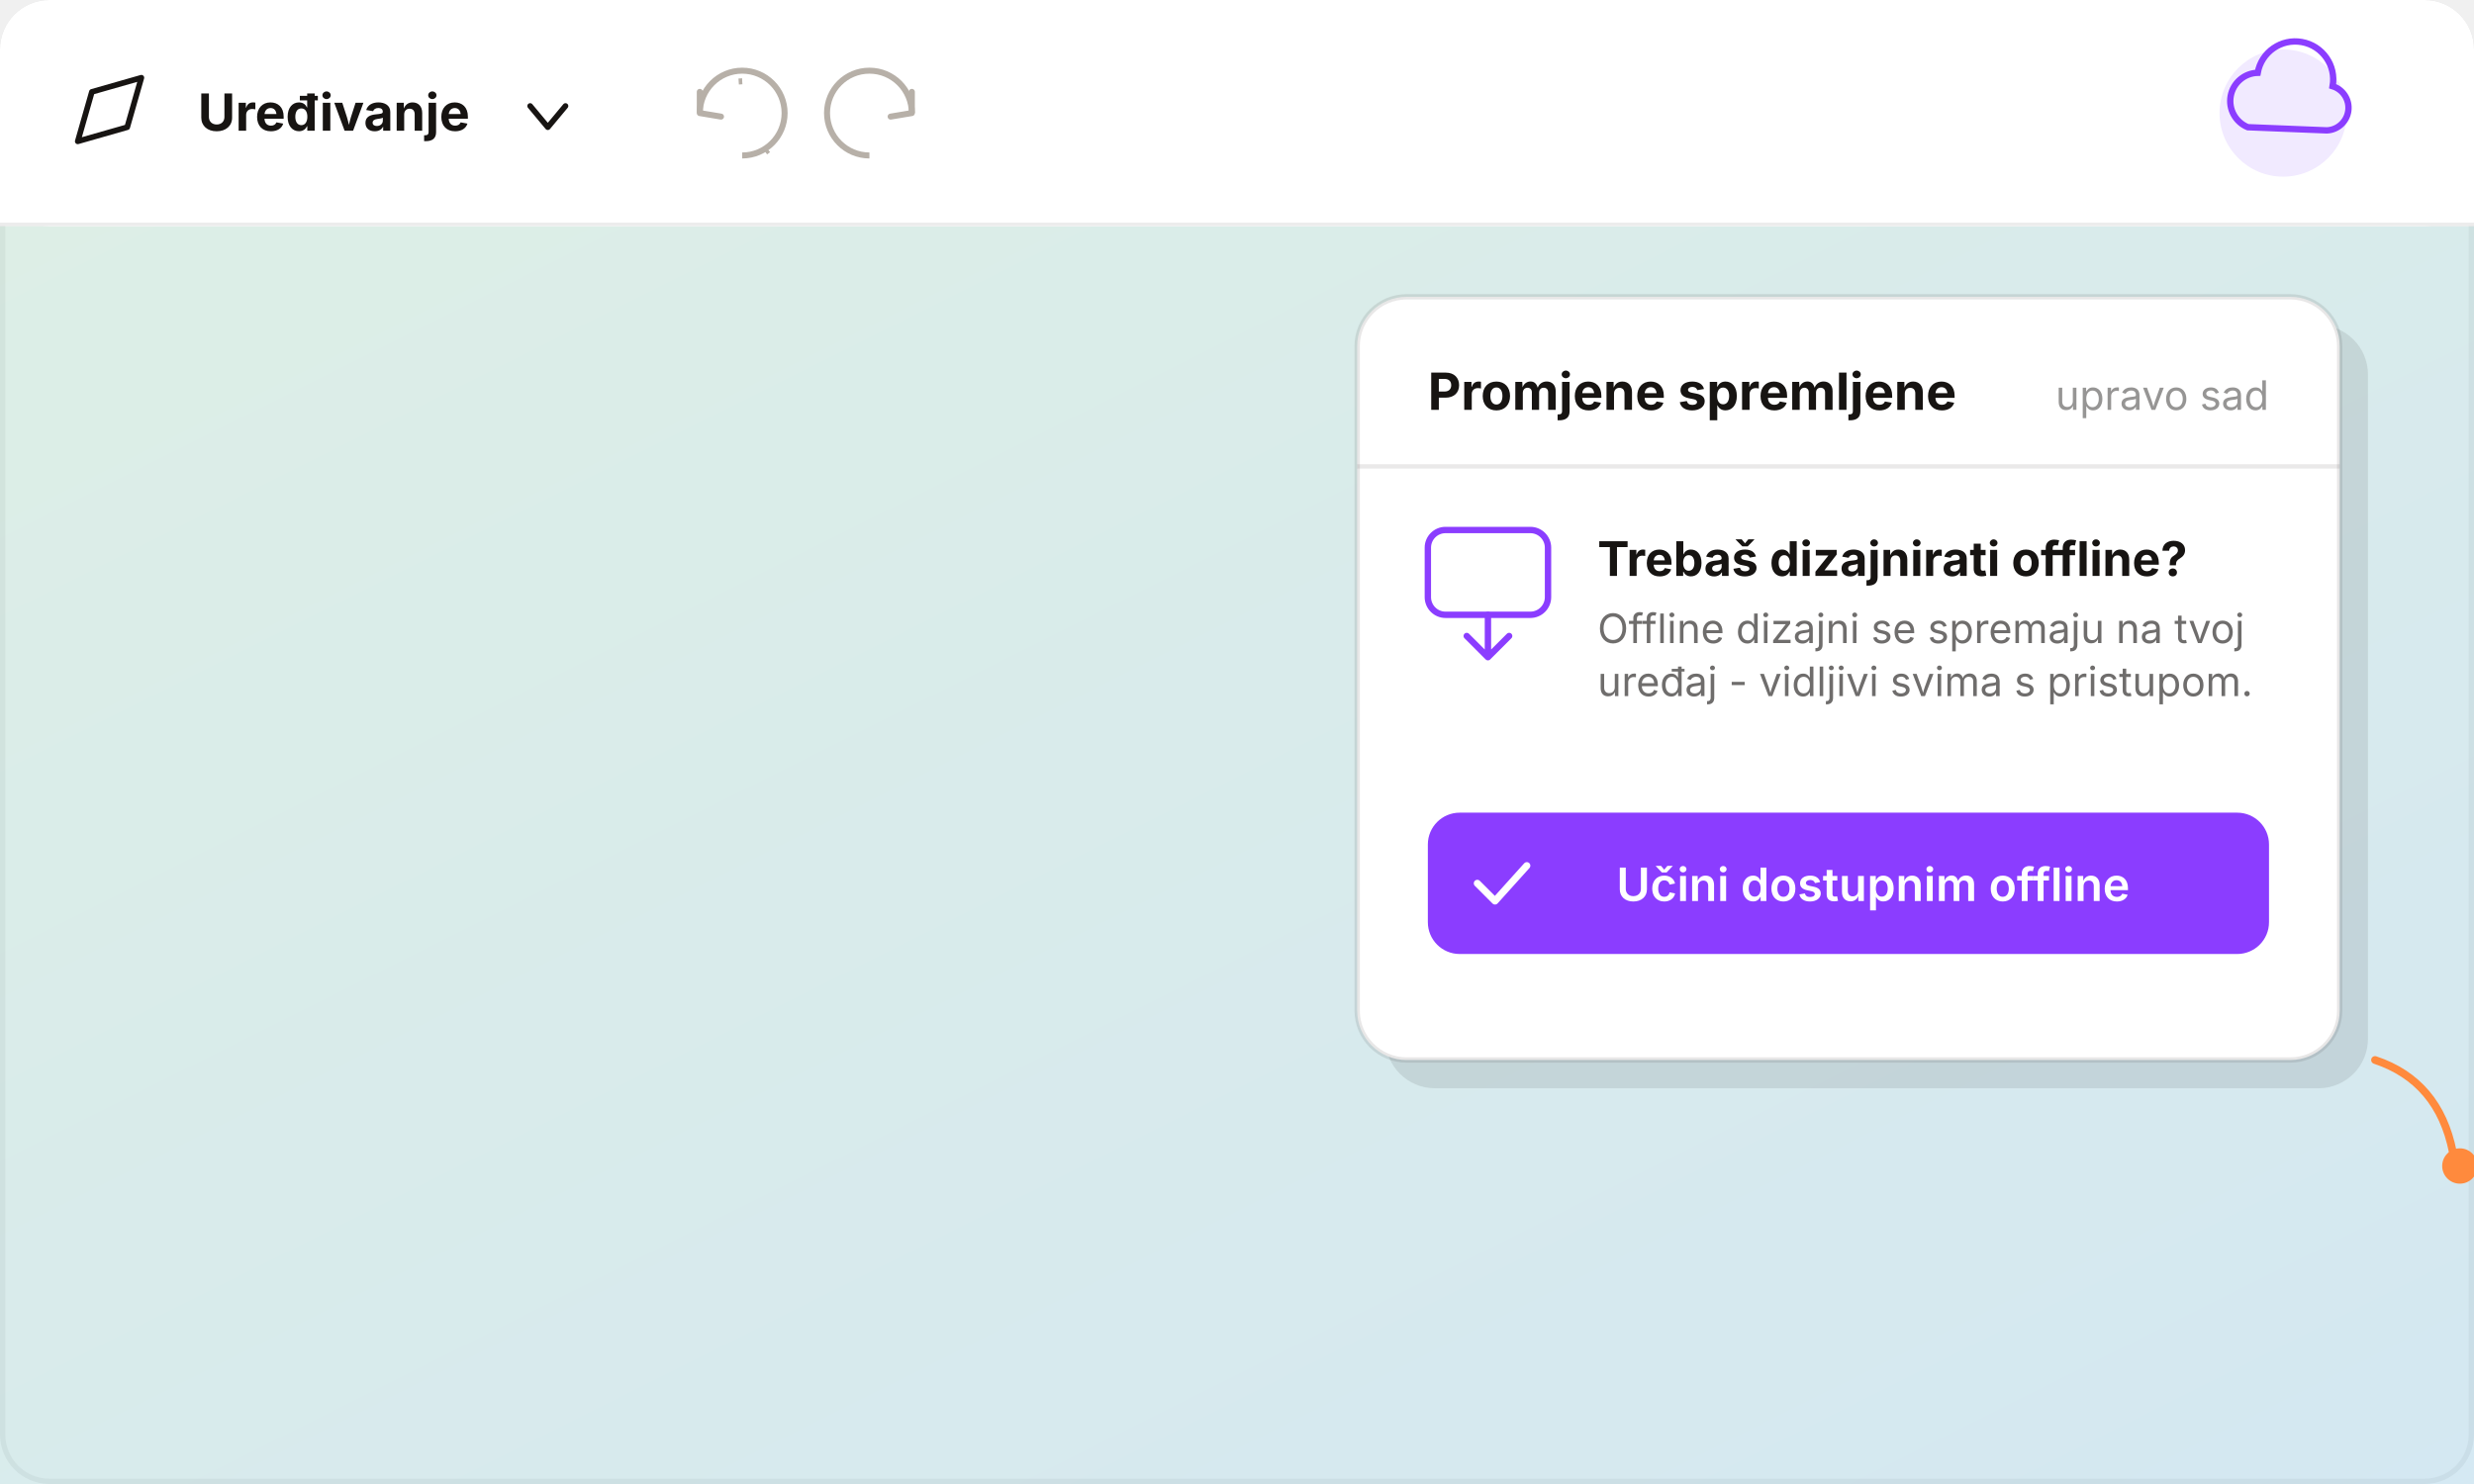
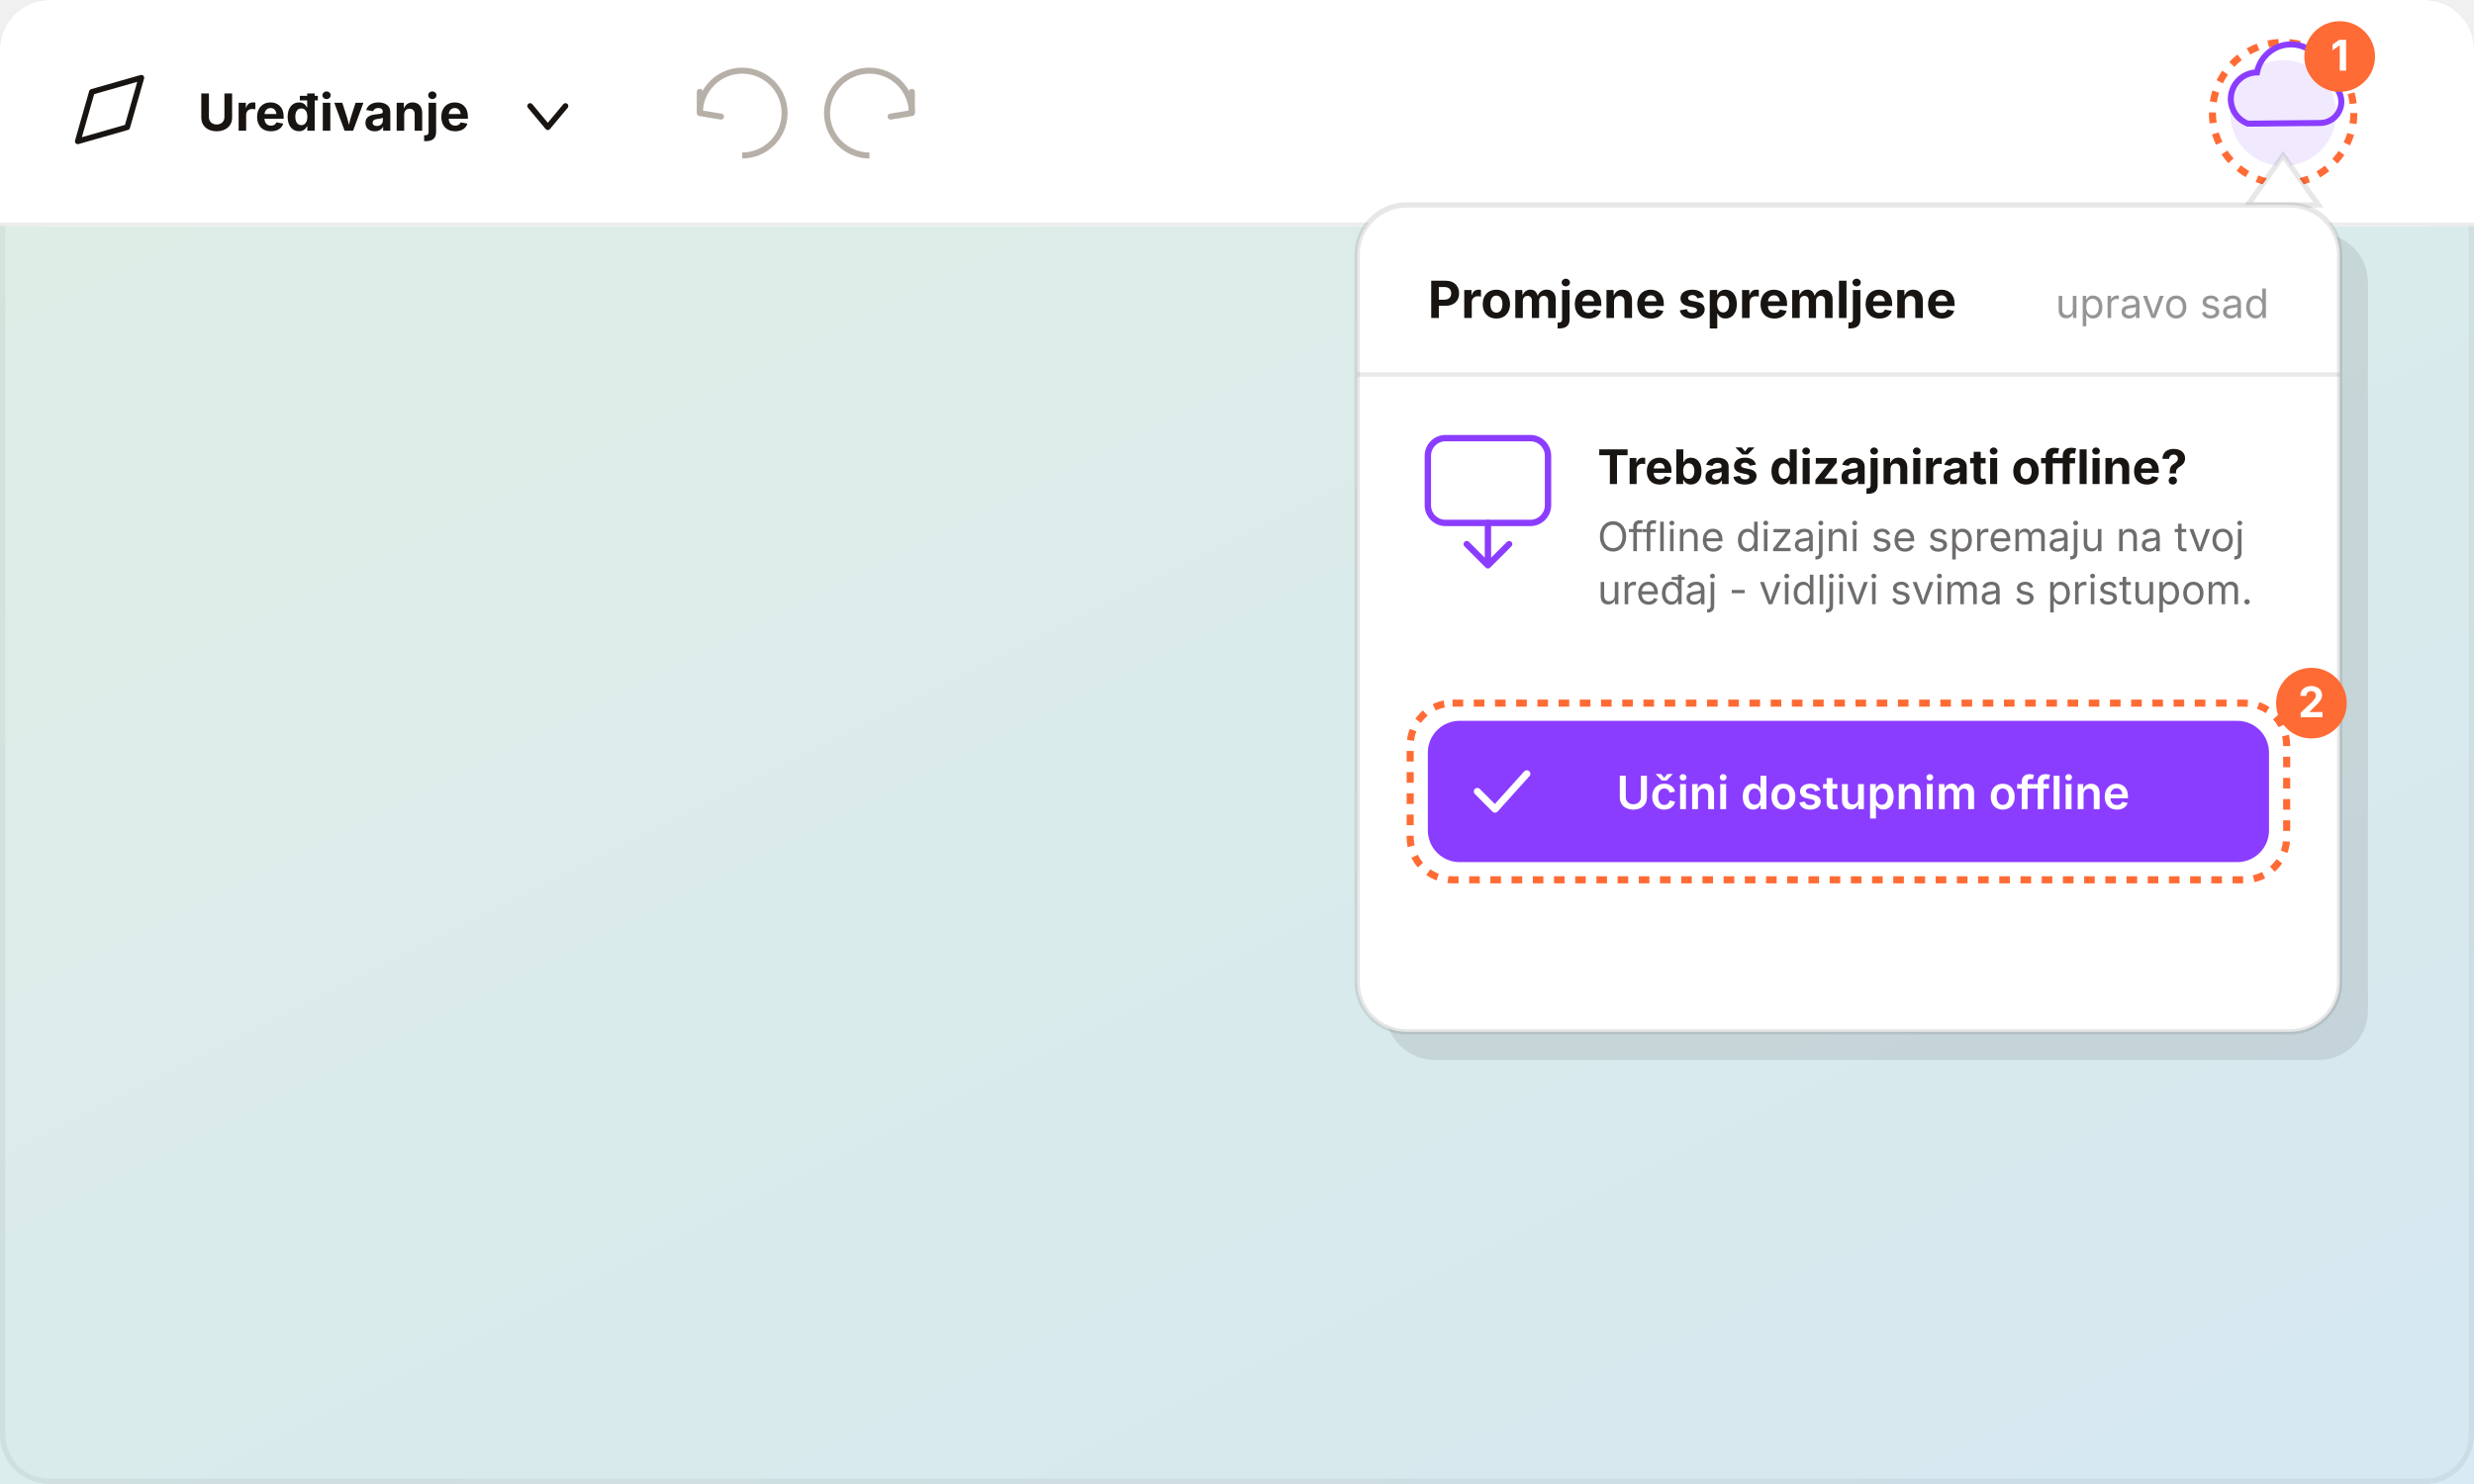
- <svg xmlns="http://www.w3.org/2000/svg" viewBox="0 0 700 420" font-family="Inter, Arial, sans-serif" role="img" aria-label="Ilustracija: Canva skociprozor Promjene spremljene s gumbom Ucini dostupnim offline nakon klika na oblak ikonu">
+ <svg xmlns="http://www.w3.org/2000/svg" viewBox="0 0 700 420" font-family="Inter, Arial, sans-serif" role="img" aria-label="Ilustracija korak po korak: klikni oblak ikonu u Canvi (1), zatim gumb Ucini dostupnim offline u skociprozoru Promjene spremljene (2)">
  <rect x="0" y="0" width="700" height="420" rx="14" fill="#EDEDED" />
  <rect x="0.75" y="0.75" width="698.5" height="418.5" rx="13.25" fill="none" stroke="rgba(23,18,15,0.1)" stroke-width="1.5" />
  <defs>
    <linearGradient id="canvasGrad" x1="0" y1="0" x2="1" y2="1">
      <stop offset="0" stop-color="#CFEFE0" />
      <stop offset="1" stop-color="#BFE3F5" />
    </linearGradient>
  </defs>
-   <rect x="0" y="64" width="700" height="356" fill="url(#canvasGrad)" opacity="0.55" />
+   <rect x="0" y="64" width="700" height="356" fill="url(#canvasGrad)" opacity="0.5" />
  <rect x="0" y="0" width="700" height="64" rx="14" fill="#FFFFFF" />
  <rect x="0" y="50" width="700" height="14" fill="#FFFFFF" />
  <rect x="0" y="63" width="700" height="1" fill="rgba(23,18,15,0.08)" />
-   <path d="M28 22 l14 14 M42 22 l-14 14" stroke="#171412" stroke-width="0" />
  <path d="M22 40 l4 -14 l14 -4 l-4 14 z" fill="none" stroke="#171412" stroke-width="1.6" stroke-linejoin="round" />
  <text x="56" y="37" fill="#171412" font-size="14.5" font-weight="700">Uređivanje</text>
  <path d="M150 30 l5 6 l5 -6" fill="none" stroke="#171412" stroke-width="1.6" stroke-linecap="round" stroke-linejoin="round" />
  <g transform="translate(196,20)" stroke="#B7B0A8" stroke-width="1.7" fill="none">
-     <path d="M14 3 a11 11 0 1 0 0.5 0" stroke-dasharray="1 40" />
    <path d="M2 12 A12 12 0 1 1 14 24" />
    <path d="M2 12 l0 -6 M2 12 l6 1" stroke-linecap="round" stroke-linejoin="round" />
  </g>
  <g transform="translate(236,20) scale(-1,1) translate(-24,0)" stroke="#B7B0A8" stroke-width="1.7" fill="none">
    <path d="M2 12 A12 12 0 1 1 14 24" />
    <path d="M2 12 l0 -6 M2 12 l6 1" stroke-linecap="round" stroke-linejoin="round" />
  </g>
-   <circle cx="646" cy="32" r="18" fill="#F1EAFF" />
-   <path d="M636 36 a8 8 0 0 1 2.8 -15.4 A10.4 10.4 0 0 1 660 24.4 a6.4 6.4 0 0 1 -1.6 12.5 Z" fill="none" stroke="#8B3DFF" stroke-width="1.8" />
-   <rect x="392" y="92" width="278" height="216" rx="14" fill="#171412" opacity="0.10" />
-   <rect x="384" y="84" width="278" height="216" rx="14" fill="#FFFFFF" stroke="rgba(23,18,15,0.10)" stroke-width="1.5" />
-   <text x="404" y="116" fill="#171412" font-size="14.5" font-weight="700">Promjene spremljene</text>
-   <text x="642" y="116" fill="#171412" opacity="0.45" font-size="11.5" text-anchor="end">upravo sad</text>
-   <line x1="384" y1="132" x2="662" y2="132" stroke="rgba(23,18,15,0.09)" stroke-width="1.25" />
-   <rect x="404" y="150" width="34" height="24" rx="5" fill="none" stroke="#8B3DFF" stroke-width="1.8" />
-   <path d="M421 174 v12 m0 0 l-6 -6 m6 6 l6 -6" stroke="#8B3DFF" stroke-width="1.8" fill="none" stroke-linecap="round" stroke-linejoin="round" />
-   <text x="452" y="163" fill="#171412" font-size="13.5" font-weight="700">Trebaš dizajnirati offline?</text>
-   <text x="452" y="182" fill="#171412" opacity="0.62" font-size="11.5">Offline dizajni se spremaju na tvoj</text>
-   <text x="452" y="197" fill="#171412" opacity="0.62" font-size="11.5">uređaj - vidljivi svima s pristupom.</text>
-   <rect x="404" y="230" width="238" height="40" rx="9" fill="#8B3DFF" />
-   <path d="M418 250 l5 5 l9 -10" stroke="#FFFFFF" stroke-width="2" fill="none" stroke-linecap="round" stroke-linejoin="round" />
-   <text x="530" y="255" fill="#FFFFFF" font-size="13" font-weight="600" text-anchor="middle">Učini dostupnim offline</text>
-   <path d="M672 300 q18 6 22 26" fill="none" stroke="#FF8A3D" stroke-width="2.2" stroke-linecap="round" />
-   <circle cx="696" cy="330" r="5" fill="#FF8A3D" />
+   <circle cx="646" cy="32" r="20" fill="none" stroke="#FF6B35" stroke-width="2" stroke-dasharray="3 3" />
+   <circle cx="646" cy="32" r="15" fill="#F1EAFF" />
+   <path d="M636 35 a7.5 7.5 0 0 1 2.6 -14.5 A9.8 9.8 0 0 1 658 23 a6 6 0 0 1 -1.5 11.8 Z" fill="none" stroke="#8B3DFF" stroke-width="1.7" />
+   <circle cx="662" cy="16" r="10" fill="#FF6B35" />
+   <text x="662" y="20" fill="#FFFFFF" font-size="12" font-weight="700" text-anchor="middle">1</text>
+   <path d="M636 58 l10 -14 l10 14 z" fill="#FFFFFF" stroke="rgba(23,18,15,0.10)" stroke-width="1.5" />
+   <rect x="392" y="66" width="278" height="234" rx="14" fill="#171412" opacity="0.10" />
+   <rect x="384" y="58" width="278" height="234" rx="14" fill="#FFFFFF" stroke="rgba(23,18,15,0.10)" stroke-width="1.5" />
+   <text x="404" y="90" fill="#171412" font-size="14.5" font-weight="700">Promjene spremljene</text>
+   <text x="642" y="90" fill="#171412" opacity="0.45" font-size="11.5" text-anchor="end">upravo sad</text>
+   <line x1="384" y1="106" x2="662" y2="106" stroke="rgba(23,18,15,0.09)" stroke-width="1.25" />
+   <rect x="404" y="124" width="34" height="24" rx="5" fill="none" stroke="#8B3DFF" stroke-width="1.8" />
+   <path d="M421 148 v12 m0 0 l-6 -6 m6 6 l6 -6" stroke="#8B3DFF" stroke-width="1.8" fill="none" stroke-linecap="round" stroke-linejoin="round" />
+   <text x="452" y="137" fill="#171412" font-size="13.5" font-weight="700">Trebaš dizajnirati offline?</text>
+   <text x="452" y="156" fill="#171412" opacity="0.62" font-size="11.5">Offline dizajni se spremaju na tvoj</text>
+   <text x="452" y="171" fill="#171412" opacity="0.62" font-size="11.5">uređaj - vidljivi svima s pristupom.</text>
+   <rect x="399" y="199" width="248" height="50" rx="12" fill="none" stroke="#FF6B35" stroke-width="2" stroke-dasharray="3 3" />
+   <rect x="404" y="204" width="238" height="40" rx="9" fill="#8B3DFF" />
+   <path d="M418 224 l5 5 l9 -10" stroke="#FFFFFF" stroke-width="2" fill="none" stroke-linecap="round" stroke-linejoin="round" />
+   <text x="530" y="229" fill="#FFFFFF" font-size="13" font-weight="600" text-anchor="middle">Učini dostupnim offline</text>
+   <circle cx="654" cy="199" r="10" fill="#FF6B35" />
+   <text x="654" y="203" fill="#FFFFFF" font-size="12" font-weight="700" text-anchor="middle">2</text>
</svg>
